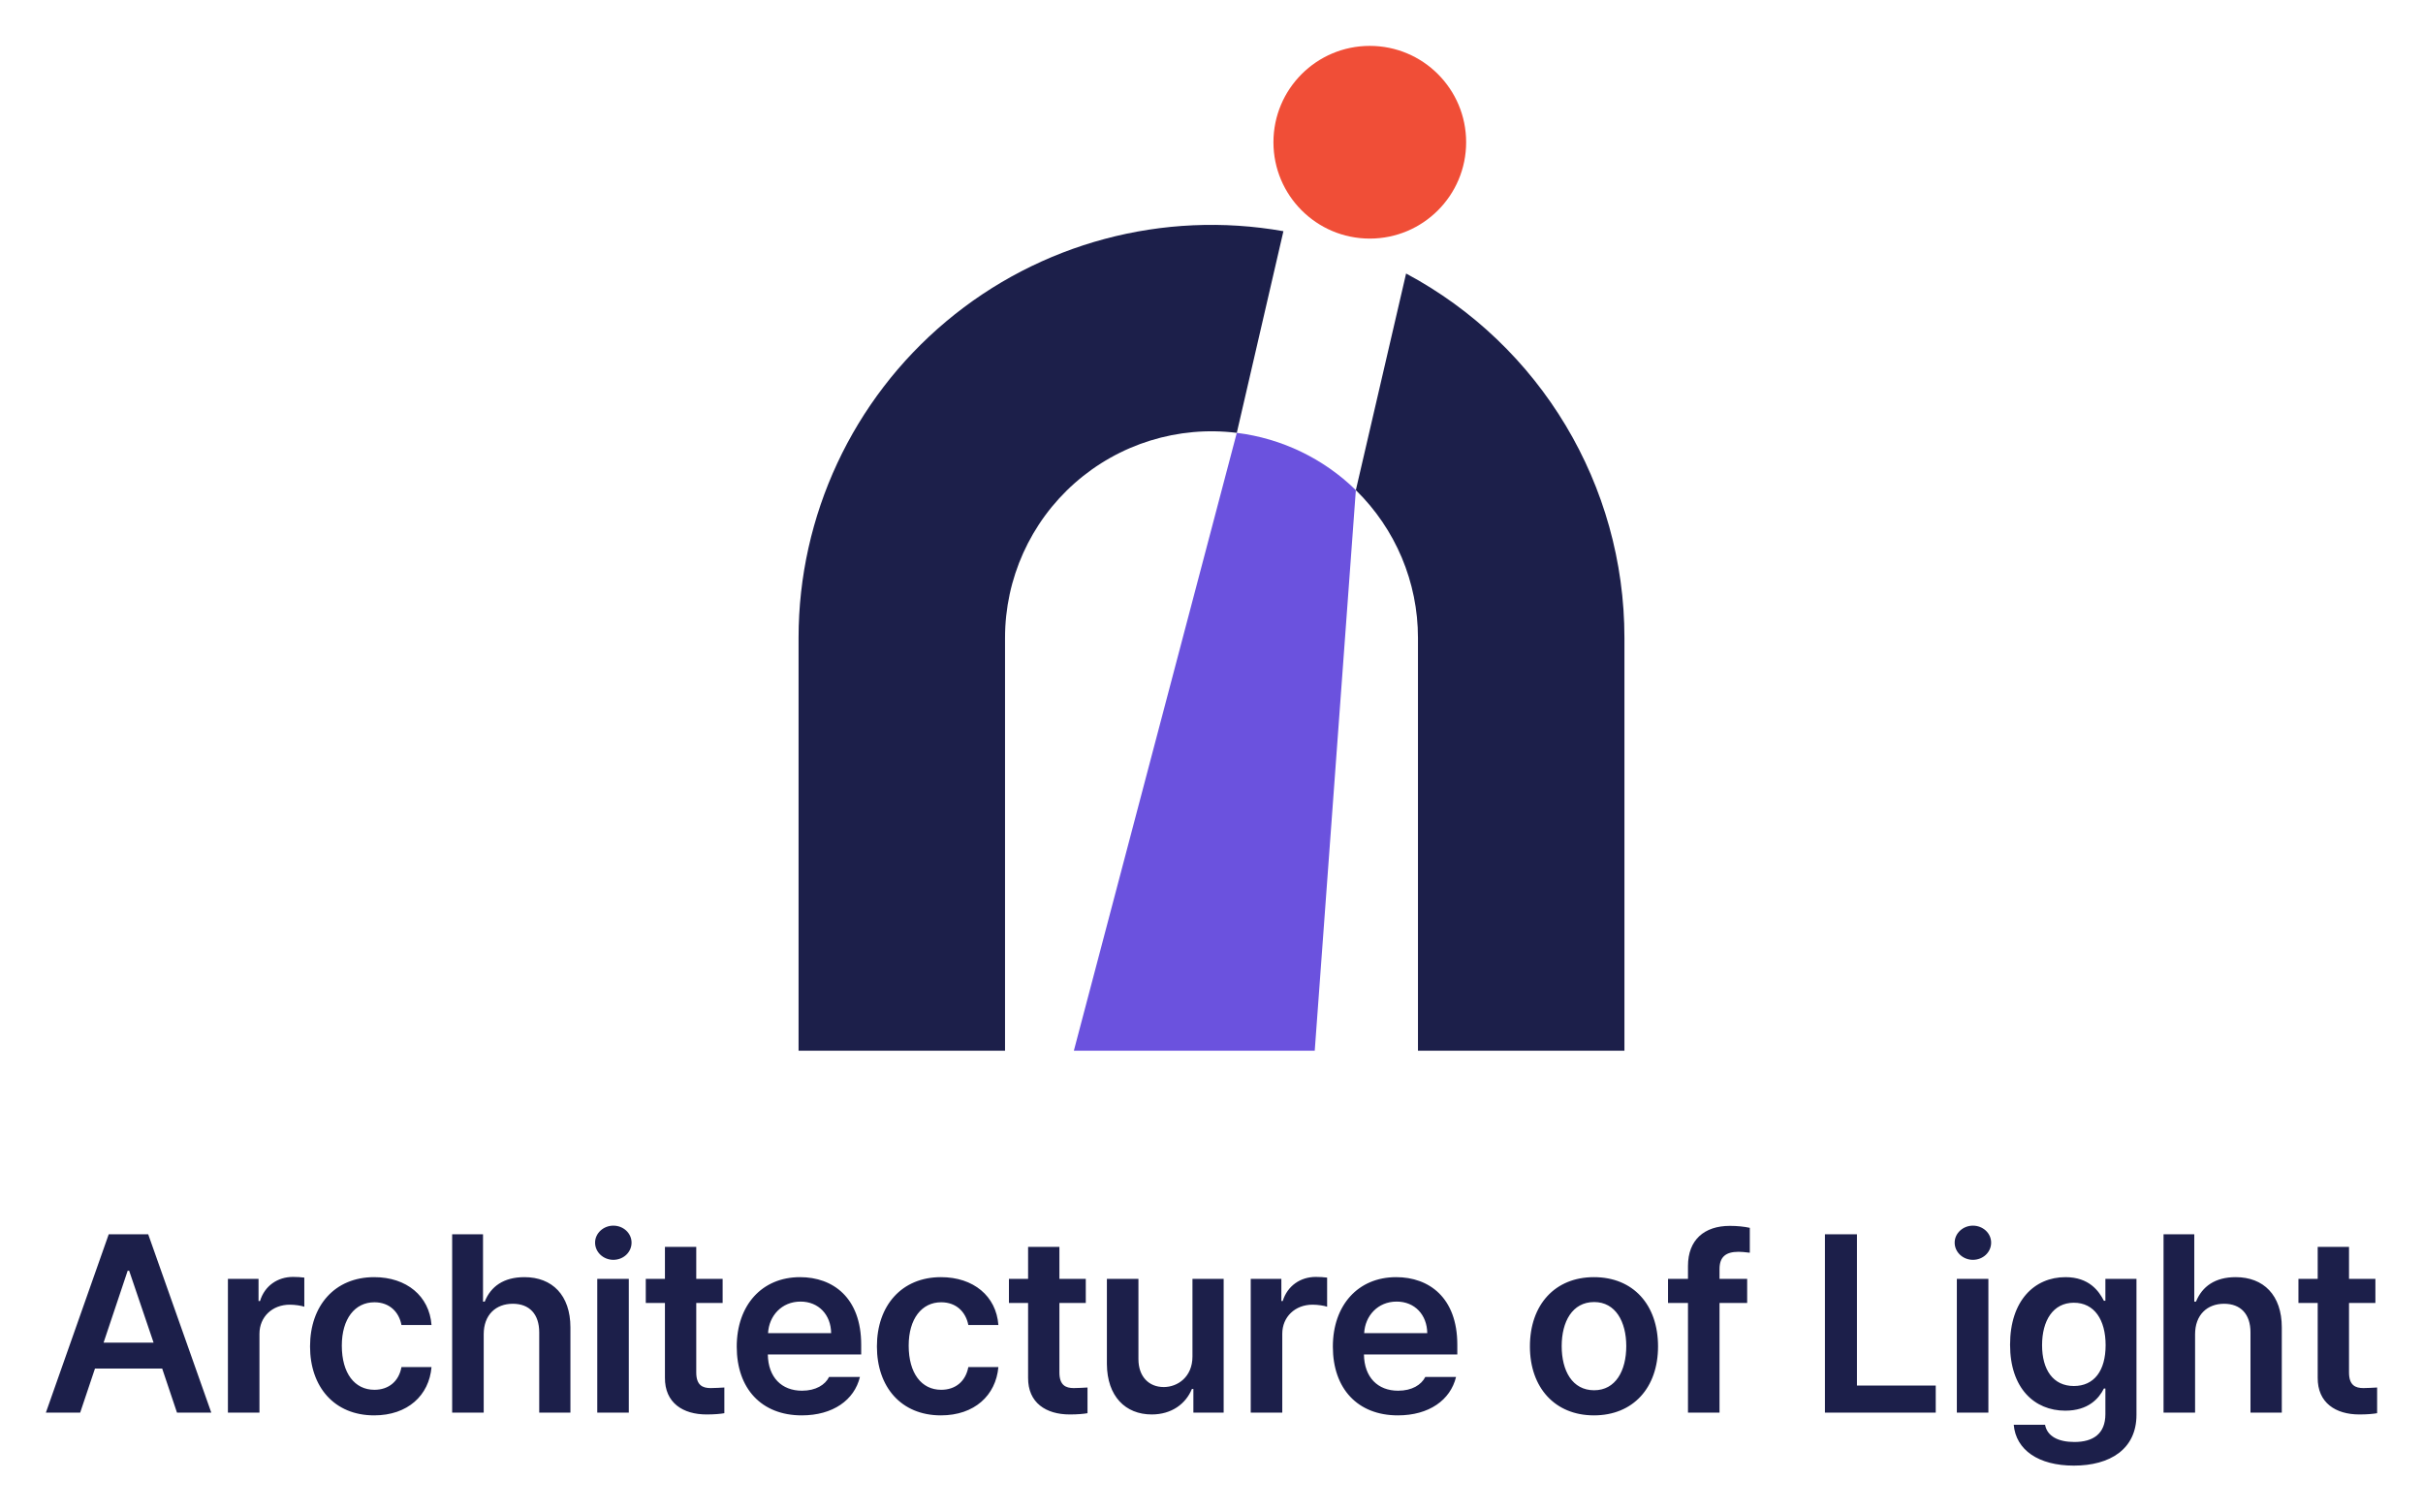
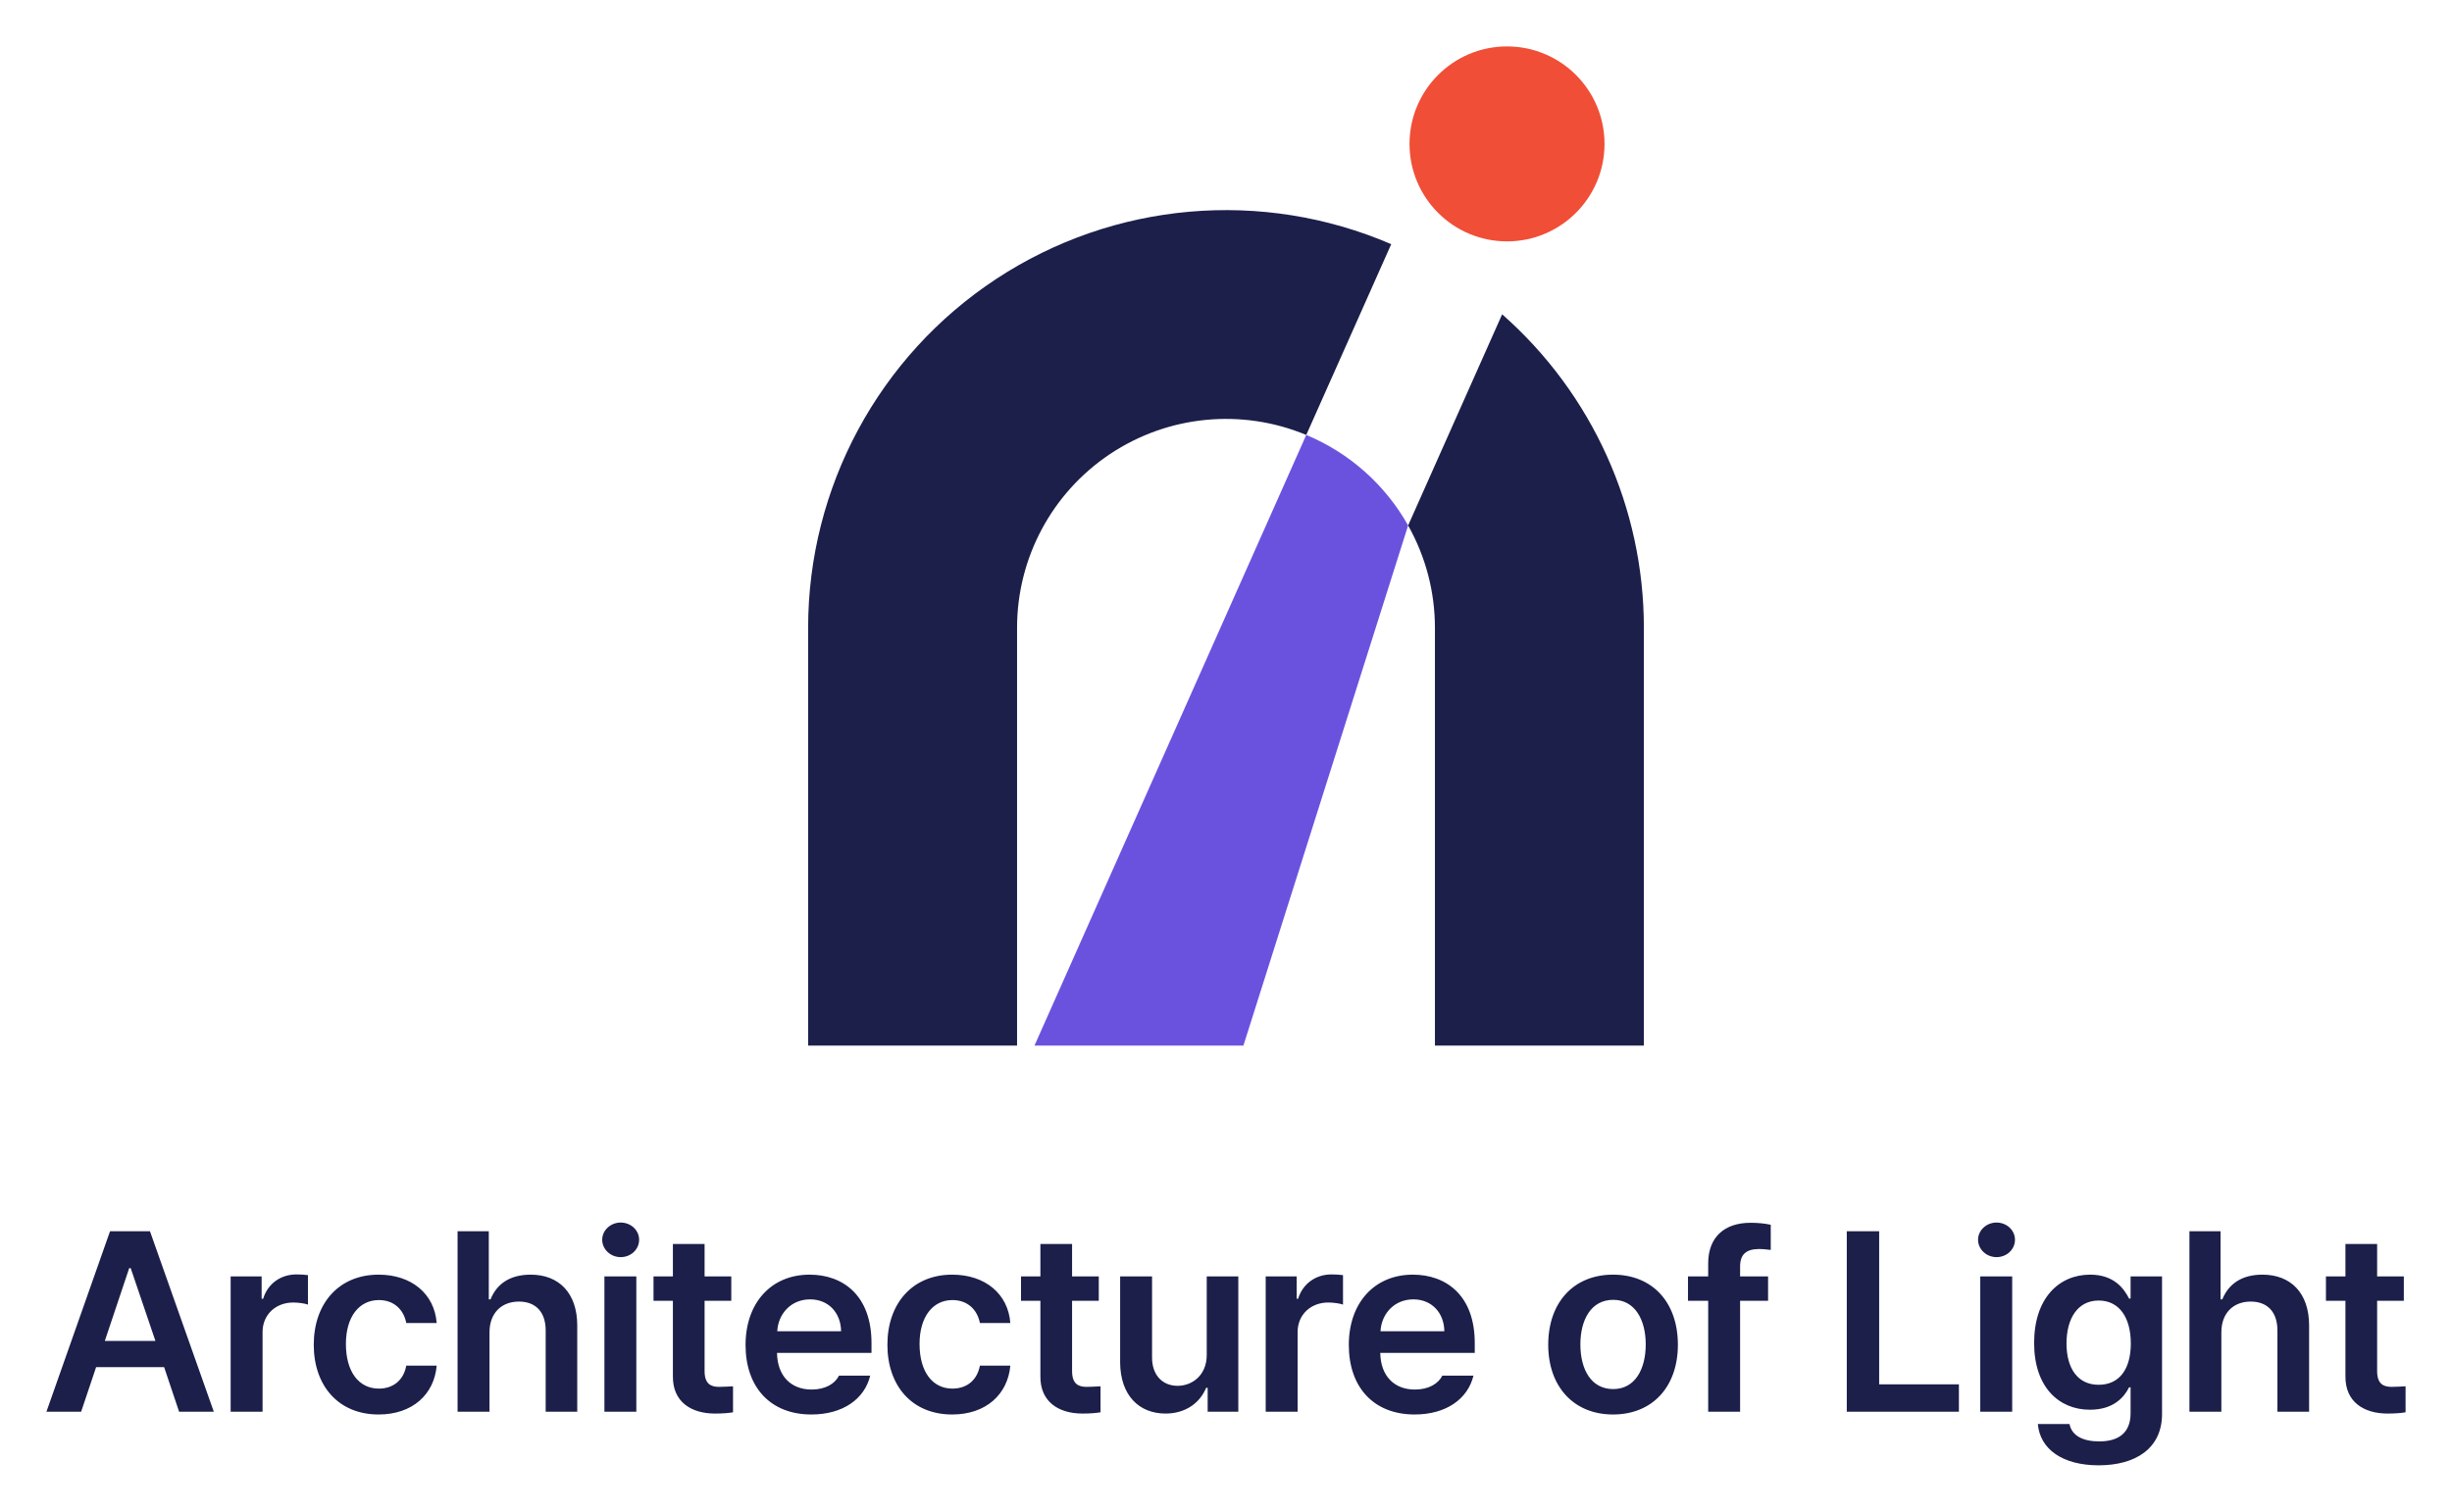
- <svg xmlns="http://www.w3.org/2000/svg" viewBox="-57.62 -1.6 211.24 131.77" role="img" aria-label="Architecture of Light">
+ <svg xmlns="http://www.w3.org/2000/svg" viewBox="-57.62 -0.1 211.24 130.27" role="img" aria-label="Architecture of Light">
  <g transform="scale(1.5)">
-     <path fill="#6B52DE" d="M33.47 24.09A12 12 0 0 1 40.39 27.42L38 60H24Z" />
-     <path fill="#1C1F4A" d="M8 60V36A24 24 0 0 1 36.18 12.37L33.47 24.09A12 12 0 0 0 20 36V60ZM43.31 14.83A24 24 0 0 1 56 36V60H44V36A12 12 0 0 0 40.39 27.42Z" />
-     <circle fill="#F04E37" cx="41.2" cy="7.2" r="5.6" />
+     <path fill="#6B52DE" d="M36.61 24.92A12 12 0 0 1 42.46 30.12L33 60H21Z" />
+     <path fill="#1C1F4A" d="M8 60V36A24 24 0 0 1 41.49 13.96L36.61 24.92A12 12 0 0 0 20 36V60ZM47.86 17.99A24 24 0 0 1 56 36V60H44V36A12 12 0 0 0 42.46 30.12Z" />
+     <circle fill="#F04E37" cx="48.14" cy="8.2" r="5.6" />
  </g>
  <path fill="#1C1F4A" d="M-50.63 121.55L-49.34 117.71L-43.48 117.71L-42.19 121.55L-39.2 121.55L-44.7 106L-48.14 106L-53.62 121.55ZM-48.59 115.45L-46.49 109.18L-46.36 109.18L-44.23 115.45ZM-37.75 121.55L-35 121.55L-35 114.68C-35 113.2 -33.88 112.14 -32.35 112.14C-31.9 112.14 -31.32 112.23 -31.09 112.32L-31.09 109.78C-31.35 109.74 -31.77 109.72 -32.08 109.72C-33.41 109.72 -34.55 110.49 -34.95 111.82L-35.08 111.82L-35.08 109.89L-37.75 109.89ZM-25 121.79C-22.08 121.79 -20.21 120.05 -20 117.58L-22.62 117.58C-22.85 118.85 -23.76 119.56 -24.98 119.56C-26.7 119.56 -27.82 118.12 -27.82 115.71C-27.82 113.37 -26.68 111.93 -24.98 111.93C-23.65 111.93 -22.83 112.79 -22.62 113.91L-20 113.91C-20.19 111.39 -22.17 109.74 -25 109.74C-28.42 109.74 -30.59 112.21 -30.59 115.78C-30.59 119.3 -28.48 121.79 -25 121.79ZM-15.45 114.72C-15.45 113.03 -14.4 112.06 -12.91 112.06C-11.47 112.06 -10.61 112.96 -10.61 114.55L-10.61 121.55L-7.89 121.55L-7.89 114.12C-7.89 111.31 -9.48 109.74 -11.9 109.74C-13.71 109.74 -14.83 110.55 -15.36 111.87L-15.51 111.87L-15.51 106L-18.2 106L-18.2 121.55L-15.45 121.55ZM-5.55 121.55L-2.8 121.55L-2.8 109.89L-5.55 109.89ZM-4.15 108.23C-3.27 108.23 -2.56 107.57 -2.56 106.73C-2.56 105.91 -3.27 105.25 -4.15 105.25C-5.01 105.25 -5.74 105.91 -5.74 106.73C-5.74 107.57 -5.01 108.23 -4.15 108.23ZM5.38 109.89L3.08 109.89L3.08 107.1L0.35 107.1L0.35 109.89L-1.32 109.89L-1.32 111.99L0.35 111.99L0.35 118.5C0.33 120.7 1.92 121.71 3.98 121.71C4.67 121.71 5.21 121.66 5.53 121.6L5.53 119.36C5.19 119.38 4.65 119.41 4.33 119.41C3.64 119.41 3.08 119.17 3.08 118.05L3.08 111.99L5.38 111.99ZM12.28 121.79C14.99 121.79 16.86 120.46 17.35 118.44L14.66 118.44C14.32 119.13 13.5 119.64 12.3 119.64C10.52 119.64 9.35 118.47 9.32 116.48L17.46 116.48L17.46 115.63C17.46 111.52 14.99 109.74 12.13 109.74C8.8 109.74 6.61 112.19 6.61 115.8C6.61 119.45 8.76 121.79 12.28 121.79ZM9.34 114.62C9.42 113.12 10.52 111.87 12.17 111.87C13.76 111.87 14.82 113.03 14.84 114.62ZM24.41 121.79C27.33 121.79 29.2 120.05 29.42 117.58L26.8 117.58C26.56 118.85 25.66 119.56 24.43 119.56C22.72 119.56 21.6 118.12 21.6 115.71C21.6 113.37 22.74 111.93 24.43 111.93C25.77 111.93 26.58 112.79 26.8 113.91L29.42 113.91C29.23 111.39 27.25 109.74 24.41 109.74C21 109.74 18.83 112.21 18.83 115.78C18.83 119.3 20.93 121.79 24.41 121.79ZM37.04 109.89L34.74 109.89L34.74 107.1L32.01 107.1L32.01 109.89L30.34 109.89L30.34 111.99L32.01 111.99L32.01 118.5C31.99 120.7 33.58 121.71 35.64 121.71C36.33 121.71 36.87 121.66 37.19 121.6L37.19 119.36C36.85 119.38 36.31 119.41 35.99 119.41C35.3 119.41 34.74 119.17 34.74 118.05L34.74 111.99L37.04 111.99ZM46.34 116.66C46.34 118.44 45.05 119.32 43.84 119.32C42.51 119.32 41.63 118.38 41.63 116.89L41.63 109.89L38.88 109.89L38.88 117.32C38.9 120.12 40.49 121.71 42.79 121.71C44.53 121.71 45.76 120.78 46.29 119.49L46.42 119.49L46.42 121.55L49.06 121.55L49.06 109.89L46.34 109.89ZM51.42 121.55L54.17 121.55L54.17 114.68C54.17 113.2 55.29 112.14 56.81 112.14C57.27 112.14 57.85 112.23 58.08 112.32L58.08 109.78C57.82 109.74 57.39 109.72 57.09 109.72C55.76 109.72 54.62 110.49 54.21 111.82L54.09 111.82L54.09 109.89L51.42 109.89ZM64.25 121.79C66.96 121.79 68.83 120.46 69.32 118.44L66.64 118.44C66.29 119.13 65.48 119.64 64.27 119.64C62.49 119.64 61.32 118.47 61.29 116.48L69.43 116.48L69.43 115.63C69.43 111.52 66.96 109.74 64.1 109.74C60.77 109.74 58.58 112.19 58.58 115.8C58.58 119.45 60.73 121.79 64.25 121.79ZM61.31 114.62C61.39 113.12 62.49 111.87 64.14 111.87C65.73 111.87 66.79 113.03 66.81 114.62ZM81.34 121.79C84.76 121.79 86.93 119.38 86.93 115.78C86.93 112.14 84.76 109.74 81.34 109.74C77.95 109.74 75.76 112.14 75.76 115.78C75.76 119.38 77.95 121.79 81.34 121.79ZM81.36 119.6C79.45 119.6 78.53 117.9 78.53 115.75C78.53 113.63 79.45 111.91 81.36 111.91C83.23 111.91 84.16 113.63 84.16 115.75C84.16 117.9 83.23 119.6 81.36 119.6ZM94.7 109.89L92.29 109.89L92.29 109.03C92.29 107.98 92.83 107.53 93.95 107.53C94.14 107.53 94.48 107.55 94.93 107.61L94.93 105.44C94.42 105.33 93.84 105.27 93.19 105.27C90.96 105.27 89.54 106.49 89.54 108.77L89.54 109.89L87.8 109.89L87.8 111.99L89.54 111.99L89.54 121.55L92.29 121.55L92.29 111.99L94.7 111.99ZM101.48 121.55L111.14 121.55L111.14 119.19L104.27 119.19L104.27 106L101.48 106ZM112.98 121.55L115.73 121.55L115.73 109.89L112.98 109.89ZM114.38 108.23C115.26 108.23 115.97 107.57 115.97 106.73C115.97 105.91 115.26 105.25 114.38 105.25C113.52 105.25 112.79 105.91 112.79 106.73C112.79 107.57 113.52 108.23 114.38 108.23ZM123.18 126.17C126.34 126.17 128.64 124.73 128.64 121.75L128.64 109.89L125.93 109.89L125.93 111.8L125.8 111.8C125.37 110.96 124.52 109.74 122.45 109.74C119.75 109.74 117.62 111.78 117.62 115.63C117.62 119.43 119.75 121.38 122.43 121.38C124.45 121.38 125.37 120.31 125.8 119.45L125.93 119.45L125.93 121.68C125.93 123.4 124.86 124.11 123.23 124.11C121.83 124.11 120.86 123.62 120.67 122.61L117.94 122.61C118.13 124.8 120.09 126.17 123.18 126.17ZM123.18 119.23C121.38 119.23 120.41 117.82 120.41 115.67C120.41 113.54 121.36 111.97 123.18 111.97C124.97 111.97 125.95 113.46 125.95 115.67C125.95 117.9 124.95 119.23 123.18 119.23ZM133.75 114.72C133.75 113.03 134.8 112.06 136.28 112.06C137.72 112.06 138.58 112.96 138.58 114.55L138.58 121.55L141.31 121.55L141.31 114.12C141.31 111.31 139.72 109.74 137.29 109.74C135.49 109.74 134.37 110.55 133.83 111.87L133.68 111.87L133.68 106L131 106L131 121.55L133.75 121.55ZM149.47 109.89L147.17 109.89L147.17 107.1L144.44 107.1L144.44 109.89L142.76 109.89L142.76 111.99L144.44 111.99L144.44 118.5C144.42 120.7 146.01 121.71 148.07 121.71C148.76 121.71 149.3 121.66 149.62 121.6L149.62 119.36C149.27 119.38 148.74 119.41 148.42 119.41C147.73 119.41 147.17 119.17 147.17 118.05L147.17 111.99L149.47 111.99Z" />
</svg>
